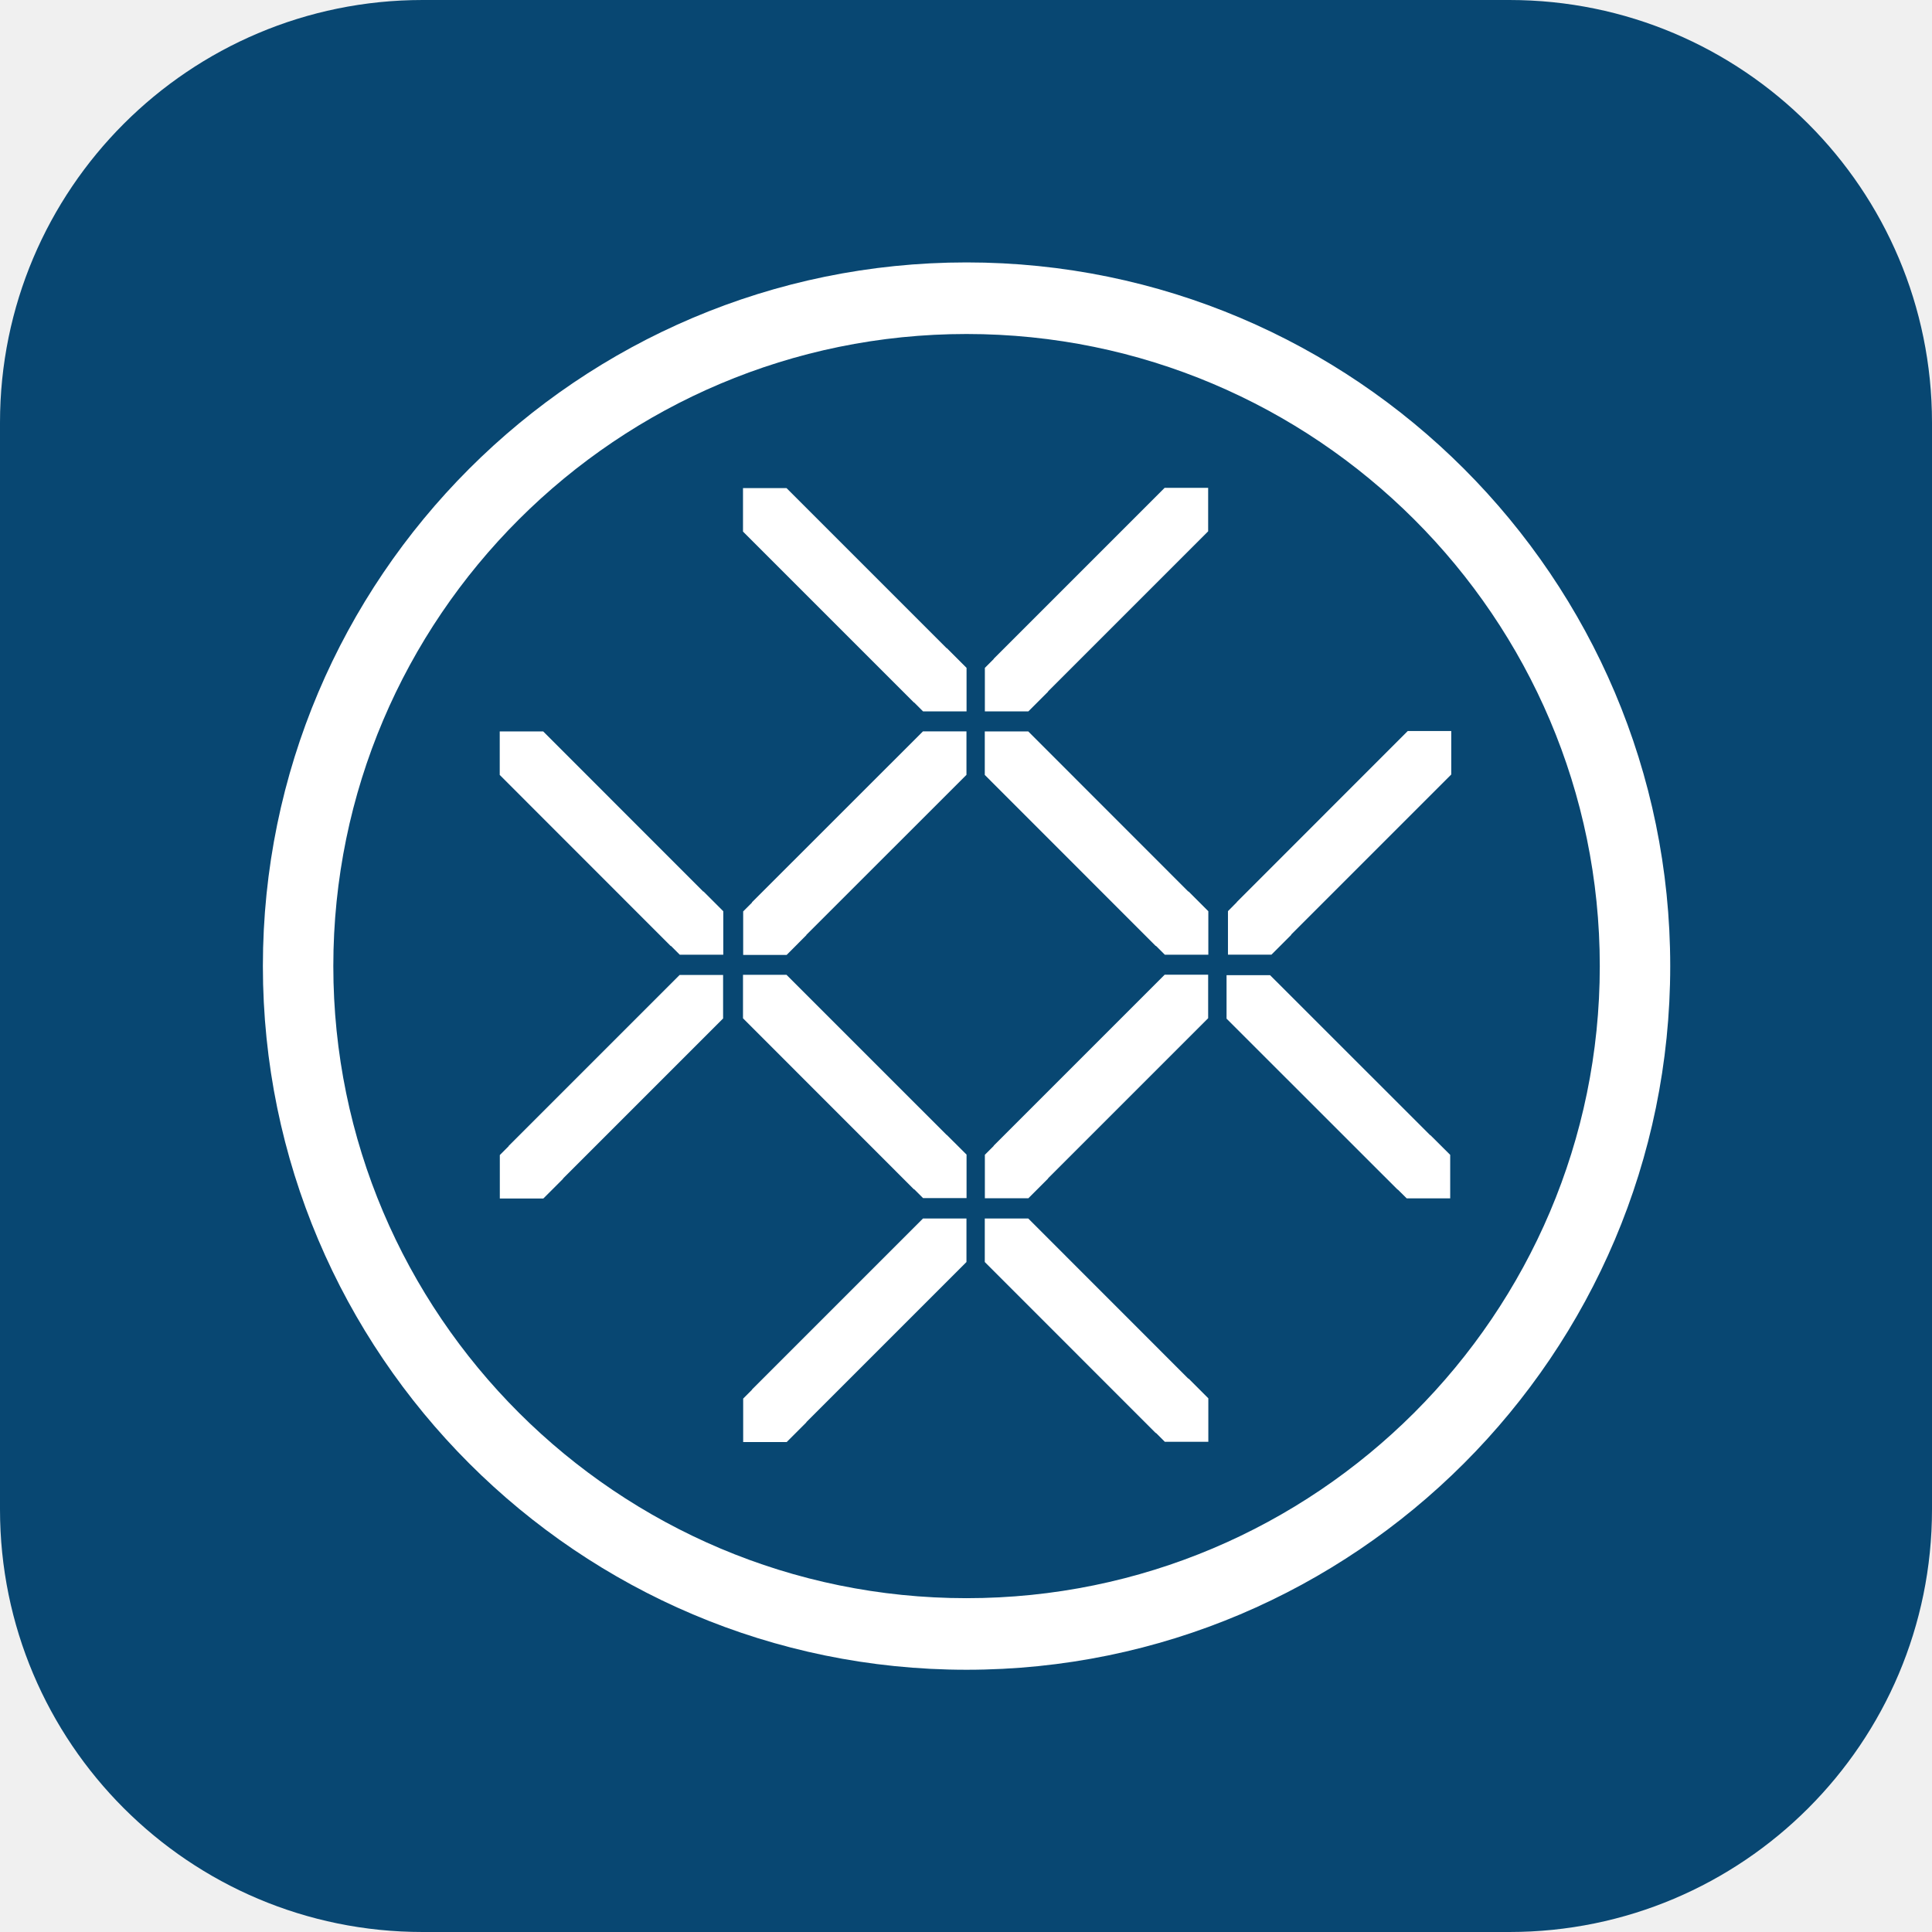
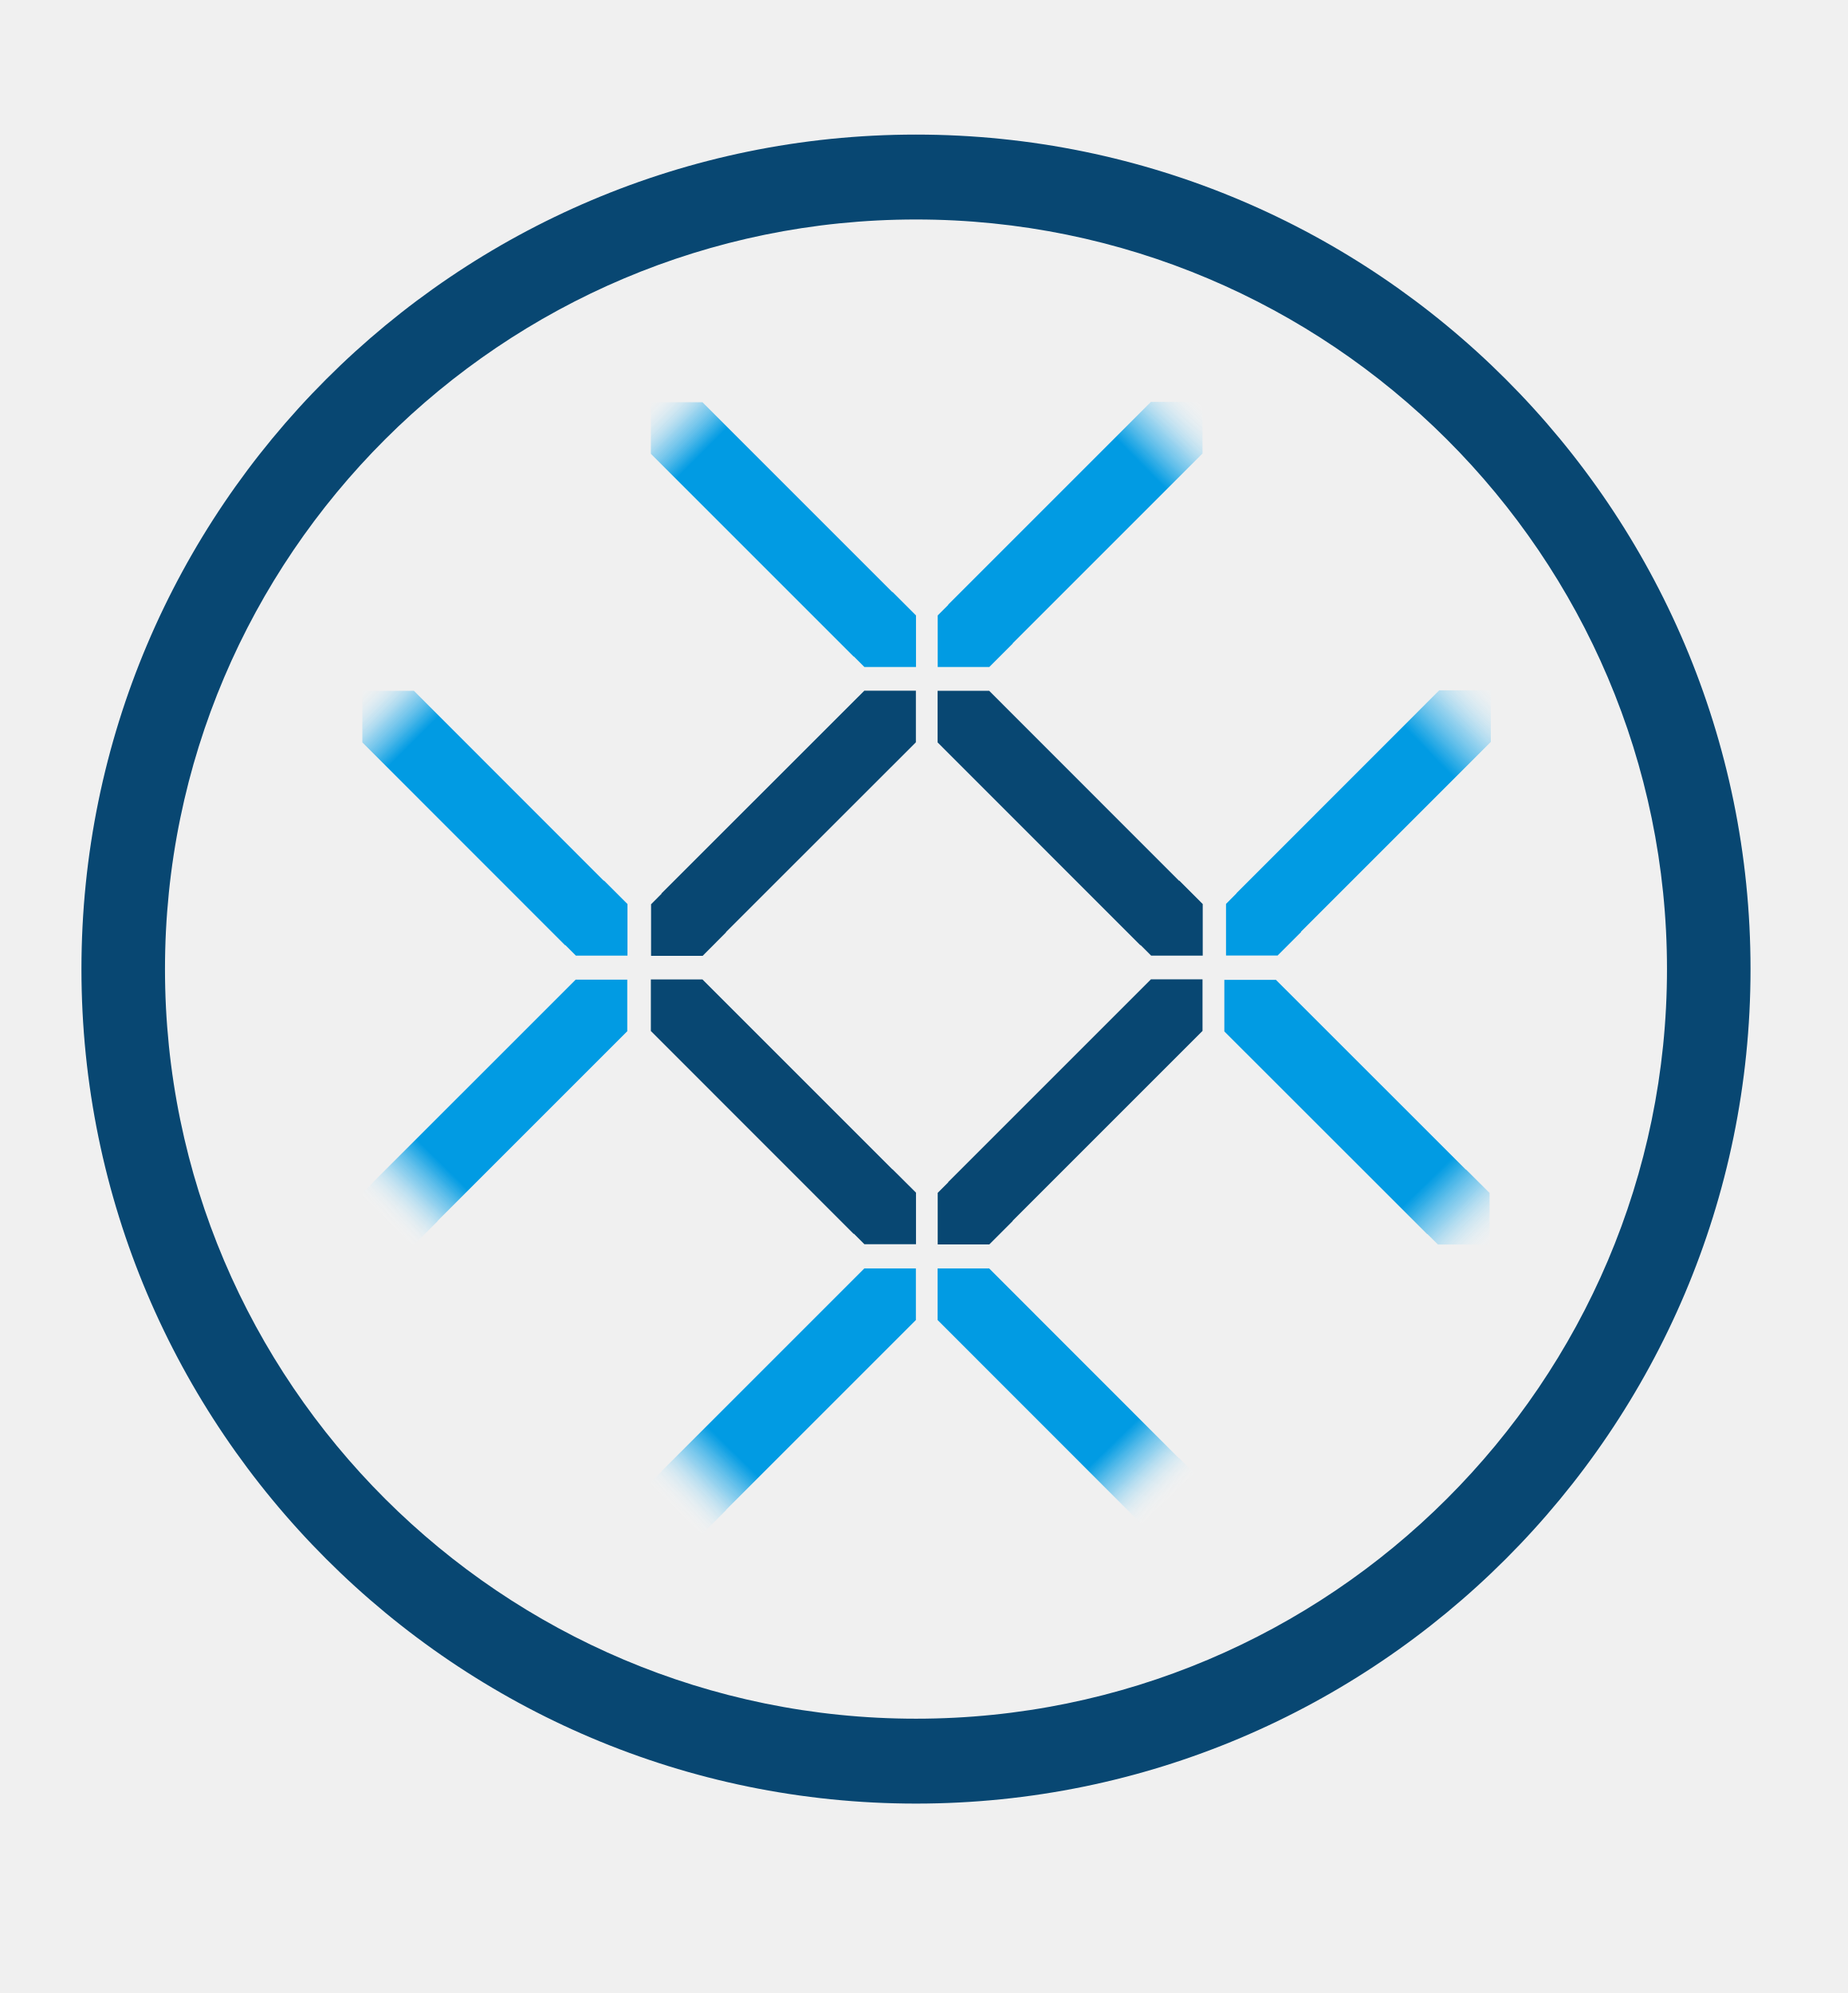
- <svg xmlns="http://www.w3.org/2000/svg" viewBox="0 0 192 192" width="192" height="192">
-   <rect width="192" height="192" rx="42" fill="#084772" />
-   <g transform="translate(19.3 14.8) scale(0.875)" fill="#fff">
-     <path d="M87.72,172.73c-44.07,0-79.92-35.85-79.92-79.92S43.65,12.89,87.72,12.89s79.92,35.85,79.92,79.92-35.85,79.92-79.92,79.92ZM87.72,21.02C48.06,21.02,15.8,53.22,15.8,92.81s32.26,71.79,71.92,71.79,71.92-32.21,71.92-71.79S127.38,21.02,87.72,21.02Z" />
-     <polygon points="115.16 93.79 110.22 93.79 90.8 113.21 90.81 113.23 89.8 114.24 89.8 119.18 94.74 119.18 96.99 116.93 96.97 116.92 115.16 98.73 115.16 93.79" />
-     <polygon points="87.71 66.15 82.77 66.15 63.34 85.57 63.36 85.59 62.35 86.6 62.35 91.54 67.29 91.54 69.53 89.29 69.52 89.27 87.71 71.09 87.71 66.15" />
-     <polygon points="89.79 66.16 89.79 71.1 109.21 90.53 109.23 90.51 110.24 91.52 115.18 91.52 115.18 86.58 112.93 84.33 112.91 84.35 94.73 66.16 89.79 66.16" />
-     <polygon points="62.33 93.8 62.33 98.74 81.75 118.17 81.77 118.15 82.78 119.16 87.72 119.16 87.72 114.22 85.47 111.98 85.46 111.99 67.27 93.8 62.33 93.8" />
-     <polygon points="89.79 121.48 89.79 126.42 109.21 145.85 109.23 145.83 110.24 146.84 115.18 146.84 115.18 141.9 112.93 139.65 112.91 139.67 94.73 121.48 89.79 121.48" />
-     <polygon points="87.71 121.48 82.77 121.48 63.34 140.91 63.36 140.92 62.35 141.93 62.35 146.87 67.29 146.87 69.53 144.63 69.52 144.61 87.71 126.42 87.71 121.48" />
-     <polygon points="34.7 66.16 34.7 71.1 54.12 90.53 54.14 90.51 55.15 91.52 60.09 91.52 60.09 86.58 57.84 84.33 57.82 84.35 39.64 66.16 34.7 66.16" />
-     <polygon points="60.07 93.82 55.13 93.82 35.71 113.24 35.72 113.26 34.71 114.27 34.71 119.21 39.65 119.21 41.9 116.96 41.88 116.95 60.07 98.76 60.07 93.82" />
-     <polygon points="117.25 93.84 117.25 98.78 136.68 118.2 136.69 118.18 137.71 119.19 142.65 119.19 142.65 114.25 140.4 112.01 140.38 112.02 122.19 93.84 117.25 93.84" />
-     <polygon points="62.33 38.52 62.33 43.46 81.75 62.88 81.77 62.87 82.78 63.88 87.72 63.88 87.72 58.94 85.47 56.69 85.46 56.71 67.27 38.52 62.33 38.52" />
-     <polygon points="115.16 38.49 110.22 38.49 90.8 57.91 90.81 57.93 89.8 58.94 89.8 63.88 94.74 63.88 96.99 61.63 96.97 61.62 115.16 43.43 115.16 38.49" />
-     <polygon points="142.77 66.11 137.83 66.11 118.41 85.54 118.42 85.55 117.41 86.57 117.41 91.51 122.35 91.51 124.6 89.26 124.58 89.24 142.77 71.05 142.77 66.11" />
+ <svg xmlns="http://www.w3.org/2000/svg" xmlns:xlink="http://www.w3.org/1999/xlink" id="Layer_1" data-name="Layer 1" viewBox="0 0 176.94 190.87">
+   <defs>
+     <style>
+       .cls-1 {
+         fill: url(#linear-gradient-2);
+       }
+ 
+       .cls-1, .cls-2, .cls-3, .cls-4, .cls-5, .cls-6, .cls-7, .cls-8 {
+         isolation: isolate;
+       }
+ 
+       .cls-2 {
+         fill: url(#linear-gradient-3);
+       }
+ 
+       .cls-3 {
+         fill: url(#linear-gradient-4);
+       }
+ 
+       .cls-4 {
+         fill: url(#linear-gradient-6);
+       }
+ 
+       .cls-5 {
+         fill: url(#linear-gradient-7);
+       }
+ 
+       .cls-6 {
+         fill: url(#linear-gradient-5);
+       }
+ 
+       .cls-7 {
+         fill: url(#linear-gradient-8);
+       }
+ 
+       .cls-9 {
+         fill: #084772;
+       }
+ 
+       .cls-8 {
+         fill: url(#linear-gradient);
+       }
+     </style>
+     <linearGradient id="linear-gradient" x1="89.62" y1="120.87" x2="111.83" y2="143.83" gradientUnits="userSpaceOnUse">
+       <stop offset=".76" stop-color="#019be3" />
+       <stop offset=".79" stop-color="#1aa5e5" stop-opacity=".9" />
+       <stop offset=".86" stop-color="#5dbfed" stop-opacity=".64" />
+       <stop offset=".95" stop-color="#c6e8f8" stop-opacity=".22" />
+       <stop offset="1" stop-color="#fff" stop-opacity="0" />
+     </linearGradient>
+     <linearGradient id="linear-gradient-2" x1="87.97" y1="121.01" x2="64.63" y2="144.73" xlink:href="#linear-gradient" />
+     <linearGradient id="linear-gradient-3" x1="56.08" y1="87.53" x2="34.37" y2="65.82" xlink:href="#linear-gradient" />
+     <linearGradient id="linear-gradient-4" x1="59.58" y1="94.12" x2="36.99" y2="117.08" xlink:href="#linear-gradient" />
+     <linearGradient id="linear-gradient-5" x1="116.88" y1="93.25" x2="142.85" y2="119.6" xlink:href="#linear-gradient" />
+     <linearGradient id="linear-gradient-6" x1="83.72" y1="59.9" x2="62.01" y2="38.19" xlink:href="#linear-gradient" />
+     <linearGradient id="linear-gradient-7" x1="90.72" y1="62.77" x2="115.19" y2="38.67" xlink:href="#linear-gradient" />
+     <linearGradient id="linear-gradient-8" x1="116.35" y1="92.17" x2="143.46" y2="65.82" xlink:href="#linear-gradient" />
+   </defs>
+   <path class="cls-9" d="M87.72,172.73c-44.07,0-79.92-35.85-79.92-79.92S43.65,12.89,87.72,12.89s79.92,35.85,79.92,79.92-35.85,79.92-79.92,79.92ZM87.72,21.02C48.06,21.02,15.8,53.22,15.8,92.81s32.26,71.79,71.92,71.79,71.92-32.21,71.92-71.79S127.38,21.02,87.72,21.02Z" />
+   <g>
+     <polygon class="cls-9" points="115.16 93.79 110.22 93.79 90.8 113.21 90.81 113.23 89.8 114.24 89.8 119.18 94.74 119.18 96.99 116.93 96.97 116.92 115.16 98.73 115.16 93.79" />
+     <polygon class="cls-9" points="87.71 66.15 82.77 66.15 63.34 85.57 63.36 85.59 62.35 86.6 62.35 91.54 67.29 91.54 69.53 89.29 69.52 89.27 87.71 71.09 87.71 66.15" />
+     <polygon class="cls-9" points="89.79 66.16 89.79 71.1 109.21 90.53 109.23 90.51 110.24 91.52 115.18 91.52 115.18 86.58 112.93 84.33 112.91 84.35 94.73 66.16 89.79 66.16" />
+     <polygon class="cls-9" points="62.33 93.8 62.33 98.74 81.75 118.17 81.77 118.15 82.78 119.16 87.72 119.16 87.72 114.22 85.47 111.98 85.46 111.99 67.27 93.8 62.33 93.8" />
+     <polygon class="cls-8" points="89.79 121.48 89.79 126.42 109.21 145.85 109.23 145.83 110.24 146.84 115.18 146.84 115.18 141.9 112.93 139.65 112.91 139.67 94.73 121.48 89.79 121.48" />
+     <polygon class="cls-1" points="87.71 121.48 82.77 121.48 63.34 140.91 63.36 140.92 62.35 141.93 62.35 146.87 67.29 146.87 69.53 144.63 69.52 144.61 87.71 126.42 87.71 121.48" />
+     <polygon class="cls-2" points="34.7 66.16 34.7 71.1 54.12 90.53 54.14 90.51 55.15 91.52 60.09 91.52 60.09 86.58 57.84 84.33 57.82 84.35 39.64 66.16 34.7 66.16" />
+     <polygon class="cls-3" points="60.07 93.82 55.13 93.82 35.71 113.24 35.72 113.26 34.71 114.27 34.71 119.21 39.65 119.21 41.9 116.96 41.88 116.95 60.07 98.76 60.07 93.82" />
+     <polygon class="cls-6" points="117.25 93.84 117.25 98.78 136.68 118.2 136.69 118.18 137.71 119.19 142.65 119.19 142.65 114.25 140.4 112.01 140.38 112.02 122.19 93.84 117.25 93.84" />
+     <polygon class="cls-4" points="62.33 38.52 62.33 43.46 81.75 62.88 81.77 62.87 82.78 63.88 87.72 63.88 87.72 58.94 85.47 56.69 85.46 56.71 67.27 38.52 62.33 38.52" />
+     <polygon class="cls-5" points="115.16 38.49 110.22 38.49 90.8 57.91 90.81 57.93 89.8 58.94 89.8 63.88 94.74 63.88 96.99 61.63 96.97 61.62 115.16 43.43 115.16 38.49" />
+     <polygon class="cls-7" points="142.77 66.11 137.83 66.11 118.41 85.54 118.42 85.55 117.41 86.57 117.41 91.51 122.35 91.51 124.6 89.26 124.58 89.24 142.77 71.05 142.77 66.11" />
  </g>
</svg>
